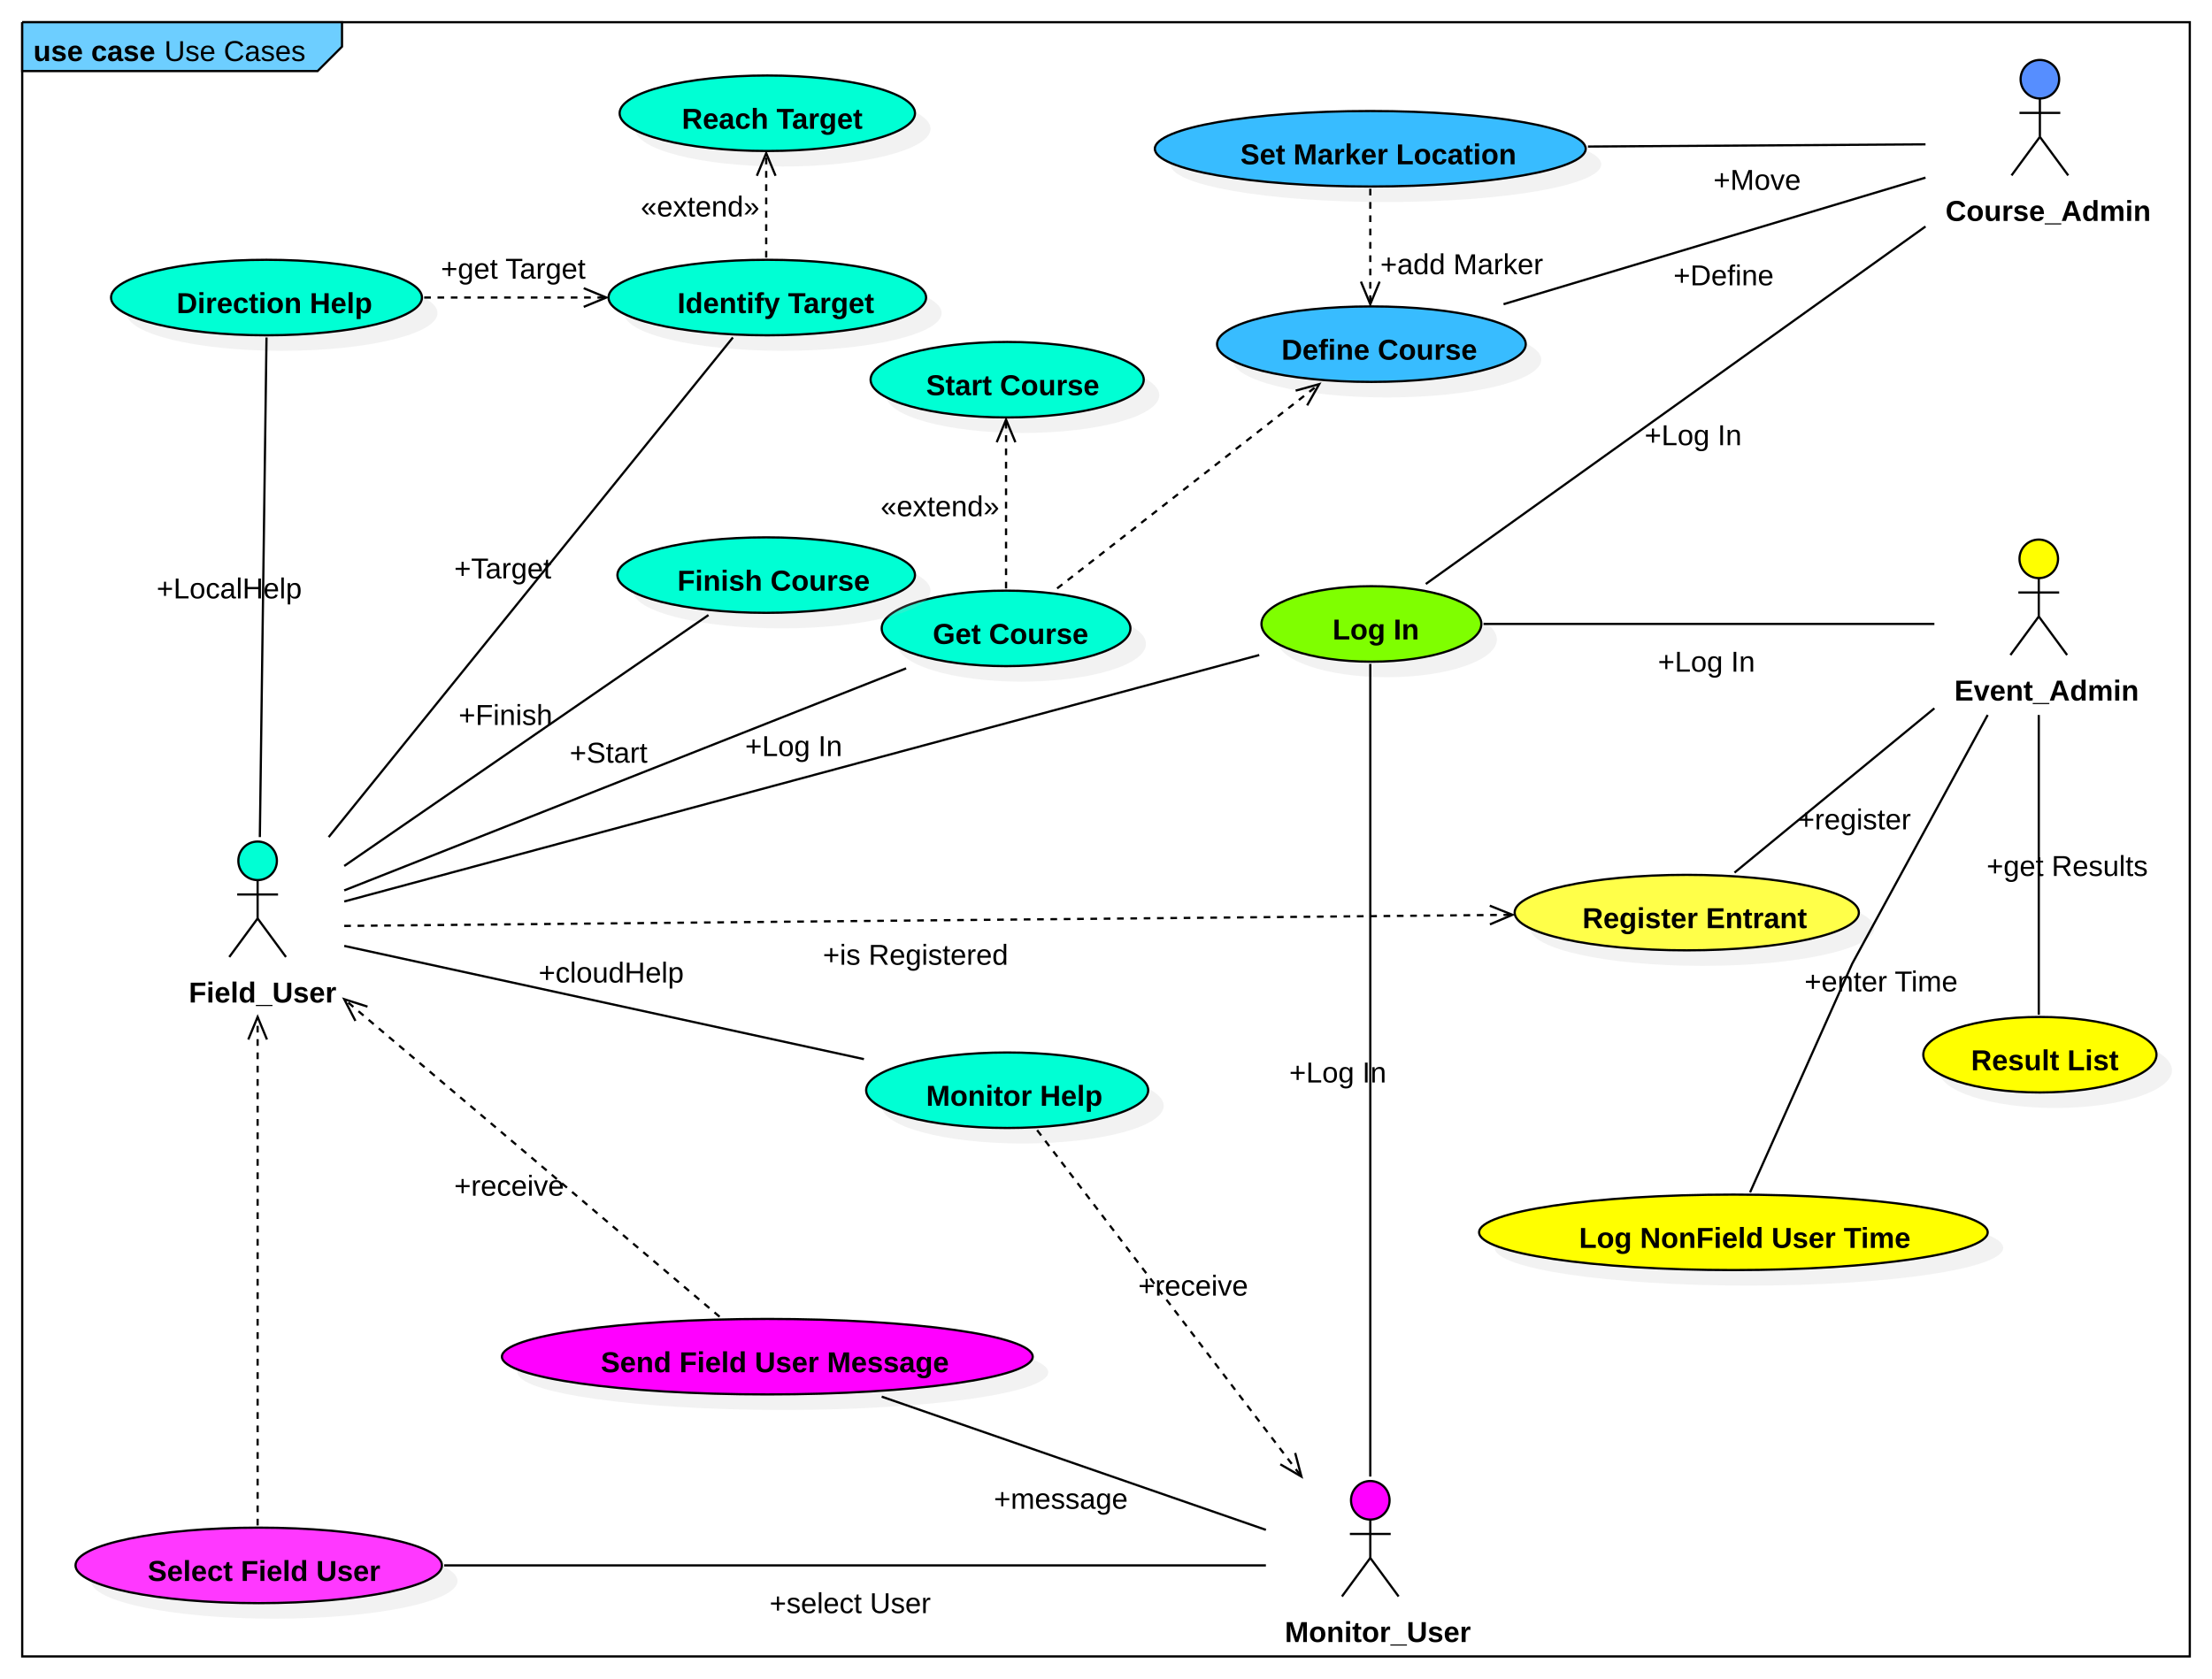
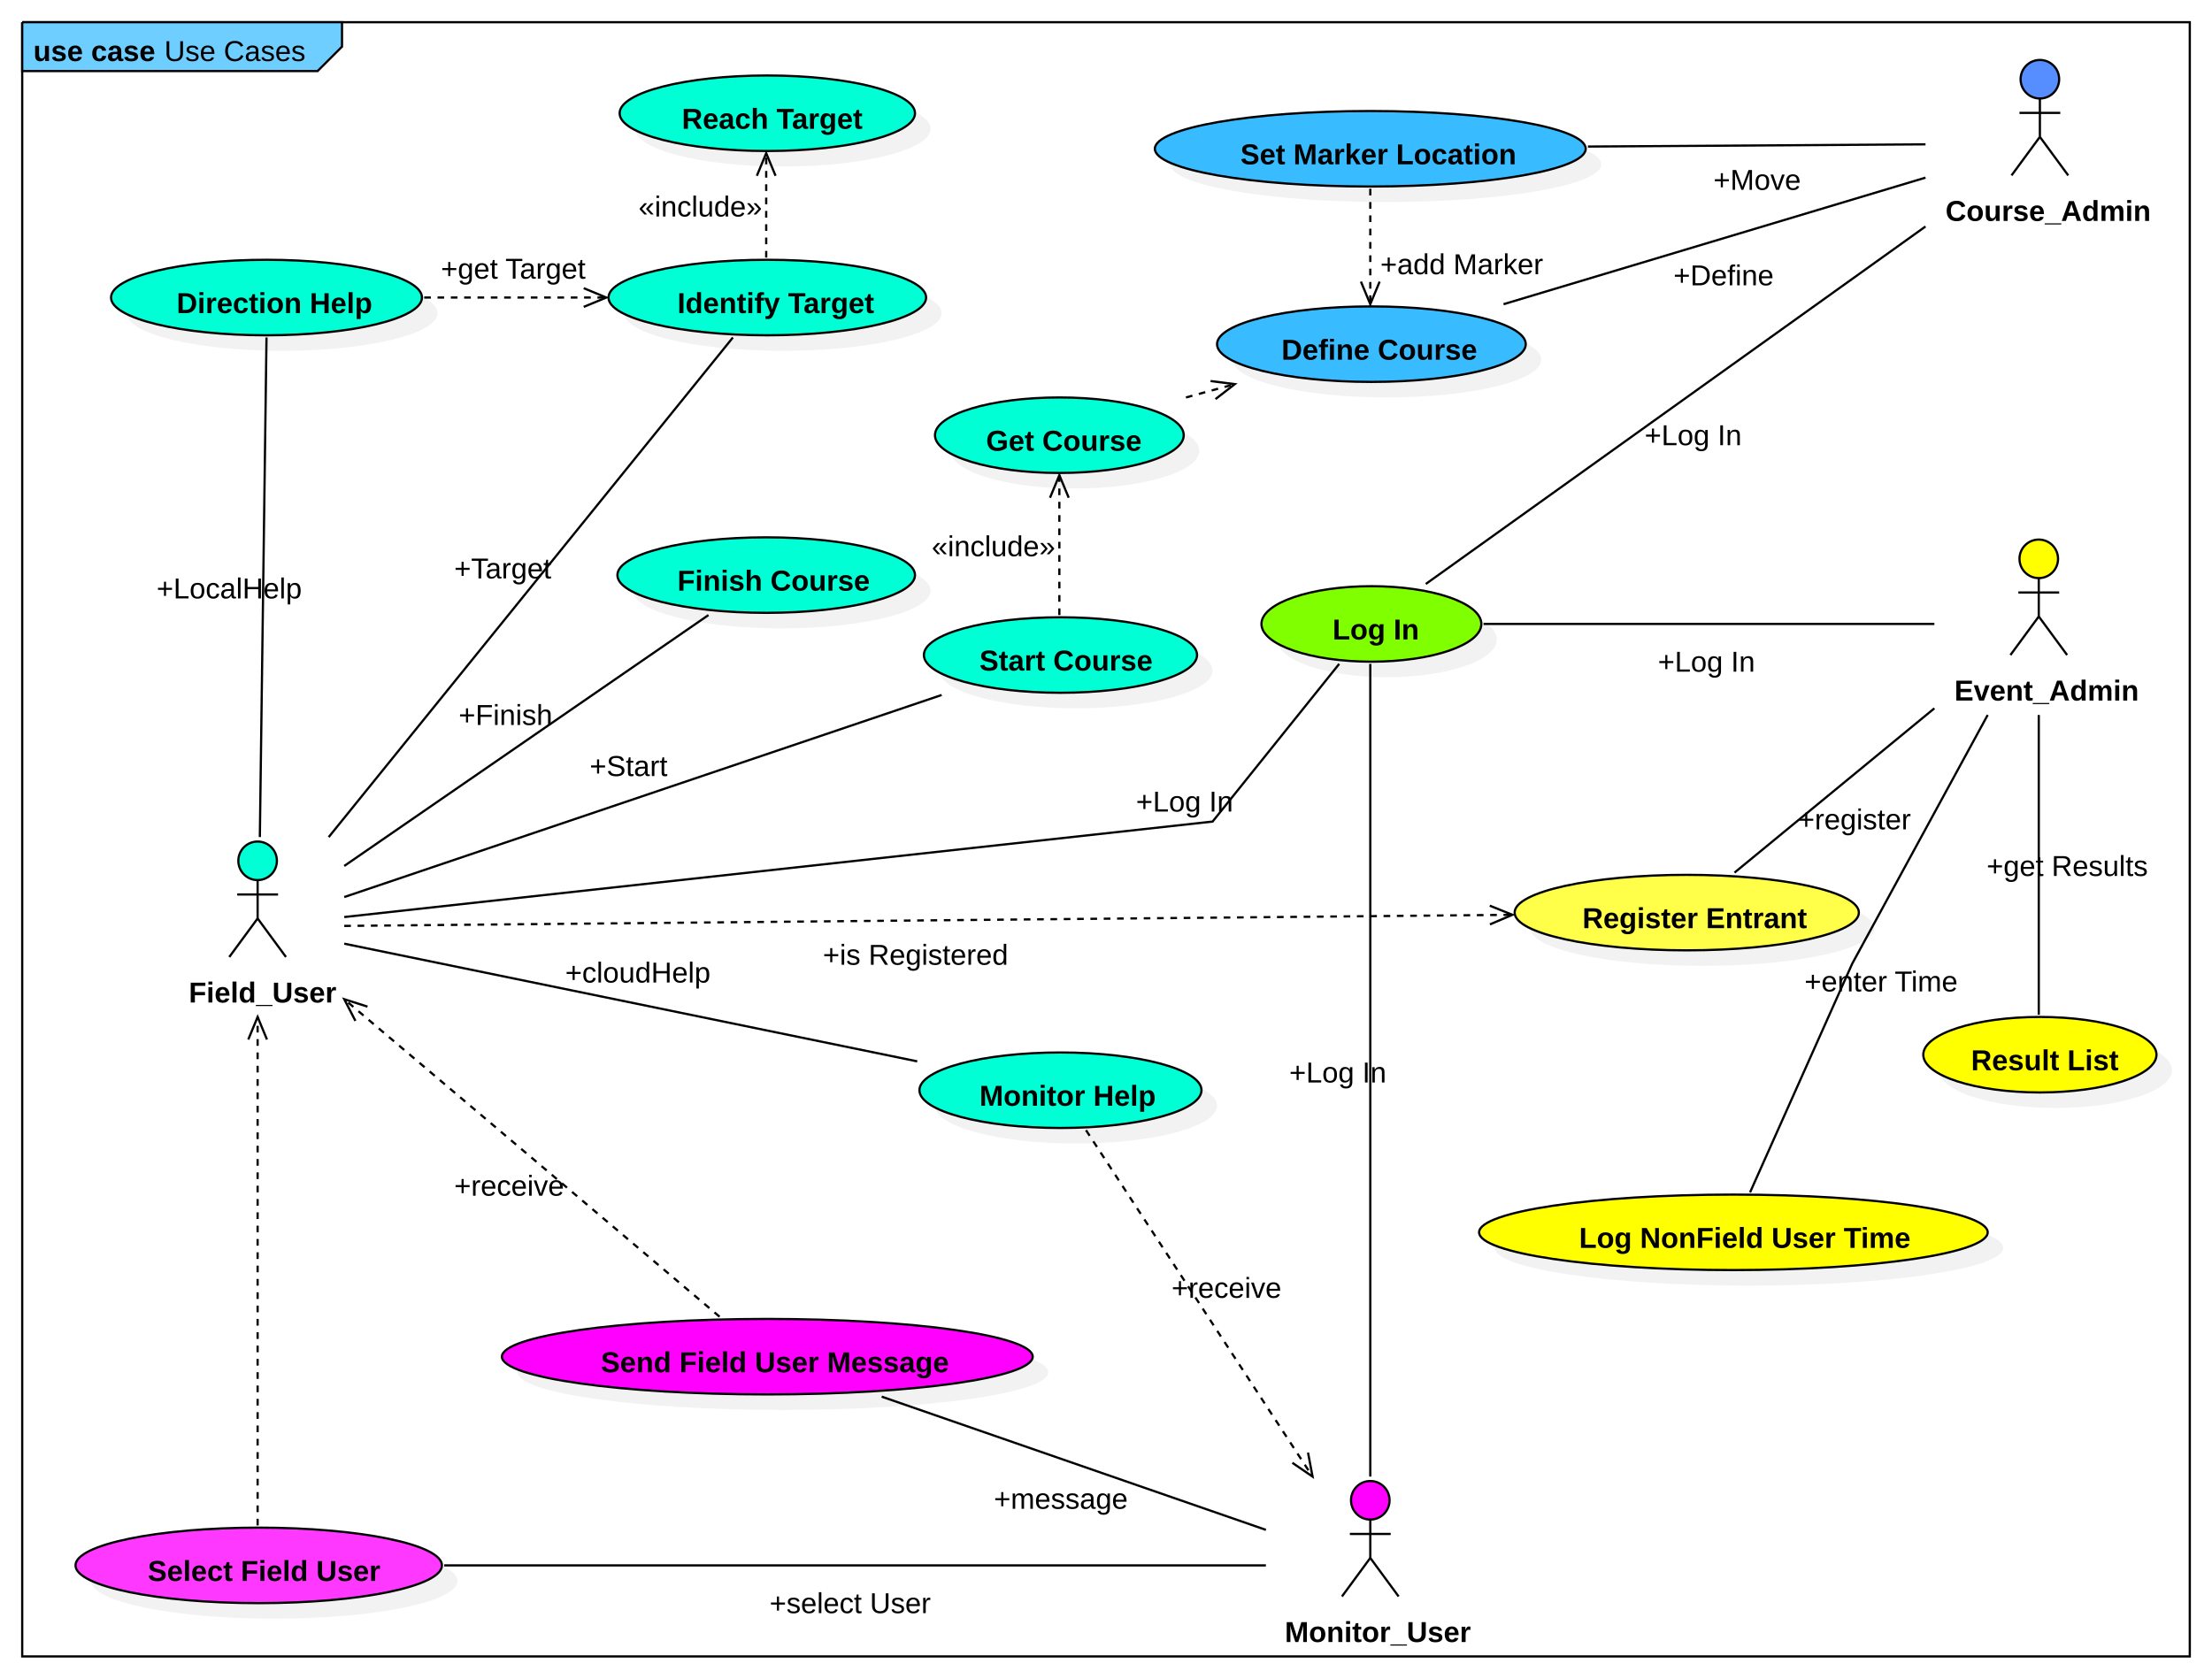
<svg xmlns="http://www.w3.org/2000/svg" version="1.1" width="996" height="756">
  <defs />
  <g>
    <g transform="translate(2,2) scale(1,1)">
      <path fill="none" stroke="#000000" d="M 8 8 L 984 8 L 984 744 L 8 744 L 8 8" stroke-miterlimit="10" />
    </g>
    <g transform="translate(2,2) scale(1,1)">
      <path fill="#6dceff" stroke="none" d="M 8 8 L 8 30 L 141 30 L 152 19 L 152 8 L 8 8" />
    </g>
    <g transform="translate(2,2) scale(1,1)">
      <path fill="none" stroke="#000000" d="M 8 8 L 8 30 L 141 30 L 152 19 L 152 8 L 8 8 L 8 8" stroke-miterlimit="10" />
    </g>
    <g transform="translate(2,2) scale(1,1)">
      <g>
        <path fill="none" stroke="none" />
        <text fill="#000000" stroke="none" font-family="Arial" font-size="13px" font-style="normal" font-weight="normal" text-decoration="none" x="72" y="25.5">Use Cases</text>
      </g>
    </g>
    <g transform="translate(2,2) scale(1,1)">
      <g>
        <path fill="none" stroke="none" />
        <text fill="#000000" stroke="none" font-family="Arial" font-size="13px" font-style="normal" font-weight="bold" text-decoration="none" x="13" y="25.5">use case</text>
      </g>
    </g>
    <g transform="translate(2,2) scale(1,1)">
      <path fill="#00ffd4" stroke="none" d="M 105.321 385.68 C 105.321 380.886 109.207 377 114 377 C 118.793 377 122.679 380.886 122.679 385.68 C 122.679 390.474 118.793 394.36 114 394.36 C 109.207 394.36 105.321 390.474 105.321 385.68 Z" />
    </g>
    <g transform="translate(2,2) scale(1,1)">
      <path fill="none" stroke="#000000" d="M 105.321 385.68 C 105.321 380.886 109.207 377 114 377 C 118.793 377 122.679 380.886 122.679 385.68 C 122.679 390.474 118.793 394.36 114 394.36 C 109.207 394.36 105.321 390.474 105.321 385.68 Z" stroke-miterlimit="10" />
    </g>
    <g transform="translate(2,2) scale(1,1)">
      <path fill="none" stroke="#000000" d="M 114 394.36 L 114 411.64" stroke-miterlimit="10" />
    </g>
    <g transform="translate(2,2) scale(1,1)">
      <path fill="none" stroke="#000000" d="M 104.81 400.84 L 123.19 400.84" stroke-miterlimit="10" />
    </g>
    <g transform="translate(2,2) scale(1,1)">
      <path fill="none" stroke="#000000" d="M 114 411.64 L 101.236 429" stroke-miterlimit="10" />
    </g>
    <g transform="translate(2,2) scale(1,1)">
      <path fill="none" stroke="#000000" d="M 114 411.64 L 126.764 429" stroke-miterlimit="10" />
    </g>
    <g transform="translate(2,2) scale(1,1)">
      <g>
        <path fill="none" stroke="none" />
        <text fill="#000000" stroke="none" font-family="Arial" font-size="13px" font-style="normal" font-weight="bold" text-decoration="none" x="83" y="449.5">Field_User</text>
      </g>
    </g>
    <g transform="translate(2,2) scale(1,1)">
      <path fill="#ff00ff" stroke="none" d="M 606.321 673.68 C 606.321 668.886 610.207 665 615 665 C 619.793 665 623.679 668.886 623.679 673.68 C 623.679 678.474 619.793 682.36 615 682.36 C 610.207 682.36 606.321 678.474 606.321 673.68 Z" />
    </g>
    <g transform="translate(2,2) scale(1,1)">
      <path fill="none" stroke="#000000" d="M 606.321 673.68 C 606.321 668.886 610.207 665 615 665 C 619.793 665 623.679 668.886 623.679 673.68 C 623.679 678.474 619.793 682.36 615 682.36 C 610.207 682.36 606.321 678.474 606.321 673.68 Z" stroke-miterlimit="10" />
    </g>
    <g transform="translate(2,2) scale(1,1)">
      <path fill="none" stroke="#000000" d="M 615 682.36 L 615 699.64" stroke-miterlimit="10" />
    </g>
    <g transform="translate(2,2) scale(1,1)">
      <path fill="none" stroke="#000000" d="M 605.81 688.84 L 624.19 688.84" stroke-miterlimit="10" />
    </g>
    <g transform="translate(2,2) scale(1,1)">
      <path fill="none" stroke="#000000" d="M 615 699.64 L 602.236 717" stroke-miterlimit="10" />
    </g>
    <g transform="translate(2,2) scale(1,1)">
      <path fill="none" stroke="#000000" d="M 615 699.64 L 627.764 717" stroke-miterlimit="10" />
    </g>
    <g transform="translate(2,2) scale(1,1)">
      <g>
        <path fill="none" stroke="none" />
        <text fill="#000000" stroke="none" font-family="Arial" font-size="13px" font-style="normal" font-weight="bold" text-decoration="none" x="576.5" y="737.5">Monitor_User</text>
      </g>
    </g>
    <g transform="translate(2,2) scale(1,1)">
      <path fill="#ffff00" stroke="none" d="M 907.321 249.68 C 907.321 244.886 911.207 241 916 241 C 920.793 241 924.679 244.886 924.679 249.68 C 924.679 254.474 920.793 258.36 916 258.36 C 911.207 258.36 907.321 254.474 907.321 249.68 Z" />
    </g>
    <g transform="translate(2,2) scale(1,1)">
      <path fill="none" stroke="#000000" d="M 907.321 249.68 C 907.321 244.886 911.207 241 916 241 C 920.793 241 924.679 244.886 924.679 249.68 C 924.679 254.474 920.793 258.36 916 258.36 C 911.207 258.36 907.321 254.474 907.321 249.68 Z" stroke-miterlimit="10" />
    </g>
    <g transform="translate(2,2) scale(1,1)">
      <path fill="none" stroke="#000000" d="M 916 258.36 L 916 275.64" stroke-miterlimit="10" />
    </g>
    <g transform="translate(2,2) scale(1,1)">
      <path fill="none" stroke="#000000" d="M 906.81 264.84 L 925.19 264.84" stroke-miterlimit="10" />
    </g>
    <g transform="translate(2,2) scale(1,1)">
      <path fill="none" stroke="#000000" d="M 916 275.64 L 903.236 293" stroke-miterlimit="10" />
    </g>
    <g transform="translate(2,2) scale(1,1)">
      <path fill="none" stroke="#000000" d="M 916 275.64 L 928.764 293" stroke-miterlimit="10" />
    </g>
    <g transform="translate(2,2) scale(1,1)">
      <g>
        <path fill="none" stroke="none" />
        <text fill="#000000" stroke="none" font-family="Arial" font-size="13px" font-style="normal" font-weight="bold" text-decoration="none" x="878" y="313.5">Event_Admin</text>
      </g>
    </g>
    <g transform="translate(2,2) scale(1,1)">
      <path fill="#568eff" stroke="none" d="M 907.821 33.68 C 907.821 28.886 911.707 25 916.5 25 C 921.293 25 925.179 28.886 925.179 33.68 C 925.179 38.474 921.293 42.36 916.5 42.36 C 911.707 42.36 907.821 38.474 907.821 33.68 Z" />
    </g>
    <g transform="translate(2,2) scale(1,1)">
      <path fill="none" stroke="#000000" d="M 907.821 33.68 C 907.821 28.886 911.707 25 916.5 25 C 921.293 25 925.179 28.886 925.179 33.68 C 925.179 38.474 921.293 42.36 916.5 42.36 C 911.707 42.36 907.821 38.474 907.821 33.68 Z" stroke-miterlimit="10" />
    </g>
    <g transform="translate(2,2) scale(1,1)">
      <path fill="none" stroke="#000000" d="M 916.5 42.36 L 916.5 59.64" stroke-miterlimit="10" />
    </g>
    <g transform="translate(2,2) scale(1,1)">
      <path fill="none" stroke="#000000" d="M 907.31 48.84 L 925.69 48.84" stroke-miterlimit="10" />
    </g>
    <g transform="translate(2,2) scale(1,1)">
      <path fill="none" stroke="#000000" d="M 916.5 59.64 L 903.736 77" stroke-miterlimit="10" />
    </g>
    <g transform="translate(2,2) scale(1,1)">
      <path fill="none" stroke="#000000" d="M 916.5 59.64 L 929.264 77" stroke-miterlimit="10" />
    </g>
    <g transform="translate(2,2) scale(1,1)">
      <g>
        <path fill="none" stroke="none" />
        <text fill="#000000" stroke="none" font-family="Arial" font-size="13px" font-style="normal" font-weight="bold" text-decoration="none" x="874" y="97.5">Course_Admin</text>
      </g>
    </g>
    <g transform="translate(2,2) scale(1,1)">
      <path fill="#C0C0C0" stroke="none" d="M 525 72 C 525 62.611 568.428 55 622 55 C 675.572 55 719 62.611 719 72 C 719 81.389 675.572 89 622 89 C 568.428 89 525 81.389 525 72 Z" opacity="0.2" />
    </g>
    <g transform="translate(2,2) scale(1,1)">
      <path fill="#38bcff" stroke="none" d="M 518 65 C 518 55.611 561.428 48 615 48 C 668.572 48 712 55.611 712 65 C 712 74.389 668.572 82 615 82 C 561.428 82 518 74.389 518 65 Z" />
    </g>
    <g transform="translate(2,2) scale(1,1)">
      <path fill="none" stroke="#000000" d="M 518 65 C 518 55.611 561.428 48 615 48 C 668.572 48 712 55.611 712 65 C 712 74.389 668.572 82 615 82 C 561.428 82 518 74.389 518 65 Z" stroke-miterlimit="10" />
    </g>
    <g transform="translate(2,2) scale(1,1)">
      <g>
        <path fill="none" stroke="none" />
        <text fill="#000000" stroke="none" font-family="Arial" font-size="13px" font-style="normal" font-weight="bold" text-decoration="none" x="556.5" y="72">Set Marker Location</text>
      </g>
    </g>
    <g transform="translate(2,2) scale(1,1)">
      <path fill="#C0C0C0" stroke="none" d="M 553 160 C 553 150.611 584.116 143 622.5 143 C 660.884 143 692 150.611 692 160 C 692 169.389 660.884 177 622.5 177 C 584.116 177 553 169.389 553 160 Z" opacity="0.2" />
    </g>
    <g transform="translate(2,2) scale(1,1)">
      <path fill="#38bcff" stroke="none" d="M 546 153 C 546 143.611 577.116 136 615.5 136 C 653.884 136 685 143.611 685 153 C 685 162.389 653.884 170 615.5 170 C 577.116 170 546 162.389 546 153 Z" />
    </g>
    <g transform="translate(2,2) scale(1,1)">
      <path fill="none" stroke="#000000" d="M 546 153 C 546 143.611 577.116 136 615.5 136 C 653.884 136 685 143.611 685 153 C 685 162.389 653.884 170 615.5 170 C 577.116 170 546 162.389 546 153 Z" stroke-miterlimit="10" />
    </g>
    <g transform="translate(2,2) scale(1,1)">
      <g>
        <path fill="none" stroke="none" />
        <text fill="#000000" stroke="none" font-family="Arial" font-size="13px" font-style="normal" font-weight="bold" text-decoration="none" x="575" y="160">Define Course</text>
      </g>
    </g>
    <g transform="translate(2,2) scale(1,1)">
      <path fill="none" stroke="#000000" d="M 615 83 L 615 135" stroke-miterlimit="10" stroke-dasharray="3" />
    </g>
    <g transform="translate(2,2) scale(1,1)">
      <path fill="none" stroke="#000000" d="M 610.79 124.837 L 615 135 L 619.21 124.837" stroke-miterlimit="10" />
    </g>
    <g transform="translate(2,2) scale(1,1)">
      <g>
        <path fill="none" stroke="none" />
        <text fill="#000000" stroke="none" font-family="Arial" font-size="13px" font-style="normal" font-weight="normal" text-decoration="none" x="619.5" y="121.5">+add Marker</text>
      </g>
    </g>
    <g transform="translate(2,2) scale(1,1)">
      <path fill="none" stroke="#000000" d="M 865 63 L 713 64" stroke-miterlimit="10" />
    </g>
    <g transform="translate(2,2) scale(1,1)">
      <g>
        <path fill="none" stroke="none" />
        <text fill="#000000" stroke="none" font-family="Arial" font-size="13px" font-style="normal" font-weight="normal" text-decoration="none" x="769.5" y="83.5">+Move</text>
      </g>
    </g>
    <g transform="translate(2,2) scale(1,1)">
      <path fill="none" stroke="#000000" d="M 865 78 L 675 135" stroke-miterlimit="10" />
    </g>
    <g transform="translate(2,2) scale(1,1)">
      <g>
        <path fill="none" stroke="none" />
        <text fill="#000000" stroke="none" font-family="Arial" font-size="13px" font-style="normal" font-weight="normal" text-decoration="none" x="751.5" y="126.5">+Define</text>
      </g>
    </g>
    <g transform="translate(2,2) scale(1,1)">
      <path fill="#C0C0C0" stroke="none" d="M 573 286 C 573 276.611 595.162 269 622.5 269 C 649.838 269 672 276.611 672 286 C 672 295.389 649.838 303 622.5 303 C 595.162 303 573 295.389 573 286 Z" opacity="0.2" />
    </g>
    <g transform="translate(2,2) scale(1,1)">
      <path fill="#7fff00" stroke="none" d="M 566 279 C 566 269.611 588.162 262 615.5 262 C 642.838 262 665 269.611 665 279 C 665 288.389 642.838 296 615.5 296 C 588.162 296 566 288.389 566 279 Z" />
    </g>
    <g transform="translate(2,2) scale(1,1)">
      <path fill="none" stroke="#000000" d="M 566 279 C 566 269.611 588.162 262 615.5 262 C 642.838 262 665 269.611 665 279 C 665 288.389 642.838 296 615.5 296 C 588.162 296 566 288.389 566 279 Z" stroke-miterlimit="10" />
    </g>
    <g transform="translate(2,2) scale(1,1)">
      <g>
        <path fill="none" stroke="none" />
        <text fill="#000000" stroke="none" font-family="Arial" font-size="13px" font-style="normal" font-weight="bold" text-decoration="none" x="598" y="286">Log In</text>
      </g>
    </g>
    <g transform="translate(2,2) scale(1,1)">
      <path fill="none" stroke="#000000" d="M 865 100 L 640 261" stroke-miterlimit="10" />
    </g>
    <g transform="translate(2,2) scale(1,1)">
      <g>
        <path fill="none" stroke="none" />
        <text fill="#000000" stroke="none" font-family="Arial" font-size="13px" font-style="normal" font-weight="normal" text-decoration="none" x="738.5" y="198.5">+Log In</text>
      </g>
    </g>
    <g transform="translate(2,2) scale(1,1)">
-       <path fill="none" stroke="#000000" d="M 153 404 L 565 293" stroke-miterlimit="10" />
-     </g>
-     <g transform="translate(2,2) scale(1,1)">
-       <g>
-         <path fill="none" stroke="none" />
-         <text fill="#000000" stroke="none" font-family="Arial" font-size="13px" font-style="normal" font-weight="normal" text-decoration="none" x="333.5" y="338.5">+Log In</text>
+       <path fill="none" stroke="#000000" d="M 153 411 L 544 368 L 601 297" stroke-miterlimit="10" />
+     </g>
+     <g transform="translate(2,2) scale(1,1)">
+       <g>
+         <path fill="none" stroke="none" />
+         <text fill="#000000" stroke="none" font-family="Arial" font-size="13px" font-style="normal" font-weight="normal" text-decoration="none" x="509.5" y="363.5">+Log In</text>
      </g>
    </g>
    <g transform="translate(2,2) scale(1,1)">
      <path fill="none" stroke="#000000" d="M 869 279 L 666 279" stroke-miterlimit="10" />
    </g>
    <g transform="translate(2,2) scale(1,1)">
      <g>
        <path fill="none" stroke="none" />
        <text fill="#000000" stroke="none" font-family="Arial" font-size="13px" font-style="normal" font-weight="normal" text-decoration="none" x="744.5" y="300.5">+Log In</text>
      </g>
    </g>
    <g transform="translate(2,2) scale(1,1)">
      <path fill="none" stroke="#000000" d="M 615 663 L 615 297" stroke-miterlimit="10" />
    </g>
    <g transform="translate(2,2) scale(1,1)">
      <g>
        <path fill="none" stroke="none" />
        <text fill="#000000" stroke="none" font-family="Arial" font-size="13px" font-style="normal" font-weight="normal" text-decoration="none" x="578.5" y="485.5">+Log In</text>
      </g>
    </g>
    <g transform="translate(2,2) scale(1,1)">
      <path fill="#C0C0C0" stroke="none" d="M 687 416 C 687 406.611 721.698 399 764.5 399 C 807.302 399 842 406.611 842 416 C 842 425.389 807.302 433 764.5 433 C 721.698 433 687 425.389 687 416 Z" opacity="0.2" />
    </g>
    <g transform="translate(2,2) scale(1,1)">
      <path fill="#ffff49" stroke="none" d="M 680 409 C 680 399.611 714.698 392 757.5 392 C 800.302 392 835 399.611 835 409 C 835 418.389 800.302 426 757.5 426 C 714.698 426 680 418.389 680 409 Z" />
    </g>
    <g transform="translate(2,2) scale(1,1)">
      <path fill="none" stroke="#000000" d="M 680 409 C 680 399.611 714.698 392 757.5 392 C 800.302 392 835 399.611 835 409 C 835 418.389 800.302 426 757.5 426 C 714.698 426 680 418.389 680 409 Z" stroke-miterlimit="10" />
    </g>
    <g transform="translate(2,2) scale(1,1)">
      <g>
        <path fill="none" stroke="none" />
        <text fill="#000000" stroke="none" font-family="Arial" font-size="13px" font-style="normal" font-weight="bold" text-decoration="none" x="710.5" y="416">Register Entrant</text>
      </g>
    </g>
    <g transform="translate(2,2) scale(1,1)">
      <path fill="none" stroke="#000000" d="M 869 317 L 779 391" stroke-miterlimit="10" />
    </g>
    <g transform="translate(2,2) scale(1,1)">
      <g>
        <path fill="none" stroke="none" />
        <text fill="#000000" stroke="none" font-family="Arial" font-size="13px" font-style="normal" font-weight="normal" text-decoration="none" x="807.5" y="371.5">+register</text>
      </g>
    </g>
    <g transform="translate(2,2) scale(1,1)">
      <path fill="none" stroke="#000000" d="M 153 415 L 679 410" stroke-miterlimit="10" stroke-dasharray="3" />
    </g>
    <g transform="translate(2,2) scale(1,1)">
      <path fill="none" stroke="#000000" d="M 668.878 414.306 L 679 410 L 668.798 405.887" stroke-miterlimit="10" />
    </g>
    <g transform="translate(2,2) scale(1,1)">
      <g>
        <path fill="none" stroke="none" />
        <text fill="#000000" stroke="none" font-family="Arial" font-size="13px" font-style="normal" font-weight="normal" text-decoration="none" x="368.5" y="432.5">+is Registered</text>
      </g>
    </g>
    <g transform="translate(2,2) scale(1,1)">
      <path fill="#C0C0C0" stroke="none" d="M 871 480 C 871 470.611 894.505 463 923.5 463 C 952.495 463 976 470.611 976 480 C 976 489.389 952.495 497 923.5 497 C 894.505 497 871 489.389 871 480 Z" opacity="0.2" />
    </g>
    <g transform="translate(2,2) scale(1,1)">
      <path fill="#ffff00" stroke="none" d="M 864 473 C 864 463.611 887.505 456 916.5 456 C 945.495 456 969 463.611 969 473 C 969 482.389 945.495 490 916.5 490 C 887.505 490 864 482.389 864 473 Z" />
    </g>
    <g transform="translate(2,2) scale(1,1)">
      <path fill="none" stroke="#000000" d="M 864 473 C 864 463.611 887.505 456 916.5 456 C 945.495 456 969 463.611 969 473 C 969 482.389 945.495 490 916.5 490 C 887.505 490 864 482.389 864 473 Z" stroke-miterlimit="10" />
    </g>
    <g transform="translate(2,2) scale(1,1)">
      <g>
        <path fill="none" stroke="none" />
        <text fill="#000000" stroke="none" font-family="Arial" font-size="13px" font-style="normal" font-weight="bold" text-decoration="none" x="885.5" y="480">Result List</text>
      </g>
    </g>
    <g transform="translate(2,2) scale(1,1)">
      <path fill="#C0C0C0" stroke="none" d="M 671 560 C 671 550.611 722.263 543 785.5 543 C 848.737 543 900 550.611 900 560 C 900 569.389 848.737 577 785.5 577 C 722.263 577 671 569.389 671 560 Z" opacity="0.2" />
    </g>
    <g transform="translate(2,2) scale(1,1)">
      <path fill="#ffff00" stroke="none" d="M 664 553 C 664 543.611 715.263 536 778.5 536 C 841.737 536 893 543.611 893 553 C 893 562.389 841.737 570 778.5 570 C 715.263 570 664 562.389 664 553 Z" />
    </g>
    <g transform="translate(2,2) scale(1,1)">
      <path fill="none" stroke="#000000" d="M 664 553 C 664 543.611 715.263 536 778.5 536 C 841.737 536 893 543.611 893 553 C 893 562.389 841.737 570 778.5 570 C 715.263 570 664 562.389 664 553 Z" stroke-miterlimit="10" />
    </g>
    <g transform="translate(2,2) scale(1,1)">
      <g>
        <path fill="none" stroke="none" />
        <text fill="#000000" stroke="none" font-family="Arial" font-size="13px" font-style="normal" font-weight="bold" text-decoration="none" x="709" y="560">Log NonField User Time</text>
      </g>
    </g>
    <g transform="translate(2,2) scale(1,1)">
      <path fill="none" stroke="#000000" d="M 893 320 L 832 432 L 786 535" stroke-miterlimit="10" />
    </g>
    <g transform="translate(2,2) scale(1,1)">
      <g>
        <path fill="none" stroke="none" />
        <text fill="#000000" stroke="none" font-family="Arial" font-size="13px" font-style="normal" font-weight="normal" text-decoration="none" x="810.5" y="444.5">+enter Time</text>
      </g>
    </g>
    <g transform="translate(2,2) scale(1,1)">
      <path fill="none" stroke="#000000" d="M 916 320 L 916 455" stroke-miterlimit="10" />
    </g>
    <g transform="translate(2,2) scale(1,1)">
      <g>
        <path fill="none" stroke="none" />
        <text fill="#000000" stroke="none" font-family="Arial" font-size="13px" font-style="normal" font-weight="normal" text-decoration="none" x="892.5" y="392.5">+get Results</text>
      </g>
    </g>
    <g transform="translate(2,2) scale(1,1)">
      <path fill="#C0C0C0" stroke="none" d="M 231 616 C 231 606.611 284.502 599 350.5 599 C 416.498 599 470 606.611 470 616 C 470 625.389 416.498 633 350.5 633 C 284.502 633 231 625.389 231 616 Z" opacity="0.2" />
    </g>
    <g transform="translate(2,2) scale(1,1)">
      <path fill="#ff00ff" stroke="none" d="M 224 609 C 224 599.611 277.502 592 343.5 592 C 409.498 592 463 599.611 463 609 C 463 618.389 409.498 626 343.5 626 C 277.502 626 224 618.389 224 609 Z" />
    </g>
    <g transform="translate(2,2) scale(1,1)">
      <path fill="none" stroke="#000000" d="M 224 609 C 224 599.611 277.502 592 343.5 592 C 409.498 592 463 599.611 463 609 C 463 618.389 409.498 626 343.5 626 C 277.502 626 224 618.389 224 609 Z" stroke-miterlimit="10" />
    </g>
    <g transform="translate(2,2) scale(1,1)">
      <g>
        <path fill="none" stroke="none" />
        <text fill="#000000" stroke="none" font-family="Arial" font-size="13px" font-style="normal" font-weight="bold" text-decoration="none" x="268.5" y="616">Send Field User Message</text>
      </g>
    </g>
    <g transform="translate(2,2) scale(1,1)">
      <path fill="none" stroke="#000000" d="M 568 687 L 395 627" stroke-miterlimit="10" />
    </g>
    <g transform="translate(2,2) scale(1,1)">
      <g>
        <path fill="none" stroke="none" />
        <text fill="#000000" stroke="none" font-family="Arial" font-size="13px" font-style="normal" font-weight="normal" text-decoration="none" x="445.5" y="677.5">+message</text>
      </g>
    </g>
    <g transform="translate(2,2) scale(1,1)">
      <path fill="none" stroke="#000000" d="M 322 591 L 153 448" stroke-miterlimit="10" stroke-dasharray="3" />
    </g>
    <g transform="translate(2,2) scale(1,1)">
      <path fill="none" stroke="#000000" d="M 163.477 451.351 L 153 448 L 158.039 457.778" stroke-miterlimit="10" />
    </g>
    <g transform="translate(2,2) scale(1,1)">
      <g>
        <path fill="none" stroke="none" />
        <text fill="#000000" stroke="none" font-family="Arial" font-size="13px" font-style="normal" font-weight="normal" text-decoration="none" x="202.5" y="536.5">+receive</text>
      </g>
    </g>
    <g transform="translate(2,2) scale(1,1)">
      <path fill="#C0C0C0" stroke="none" d="M 39 710 C 39 700.611 75.937 693 121.5 693 C 167.063 693 204 700.611 204 710 C 204 719.389 167.063 727 121.5 727 C 75.937 727 39 719.389 39 710 Z" opacity="0.2" />
    </g>
    <g transform="translate(2,2) scale(1,1)">
      <path fill="#ff38ff" stroke="none" d="M 32 703 C 32 693.611 68.937 686 114.5 686 C 160.063 686 197 693.611 197 703 C 197 712.389 160.063 720 114.5 720 C 68.937 720 32 712.389 32 703 Z" />
    </g>
    <g transform="translate(2,2) scale(1,1)">
      <path fill="none" stroke="#000000" d="M 32 703 C 32 693.611 68.937 686 114.5 686 C 160.063 686 197 693.611 197 703 C 197 712.389 160.063 720 114.5 720 C 68.937 720 32 712.389 32 703 Z" stroke-miterlimit="10" />
    </g>
    <g transform="translate(2,2) scale(1,1)">
      <g>
        <path fill="none" stroke="none" />
        <text fill="#000000" stroke="none" font-family="Arial" font-size="13px" font-style="normal" font-weight="bold" text-decoration="none" x="64.5" y="710">Select Field User</text>
      </g>
    </g>
    <g transform="translate(2,2) scale(1,1)">
      <path fill="none" stroke="#000000" d="M 568 703 L 198 703" stroke-miterlimit="10" />
    </g>
    <g transform="translate(2,2) scale(1,1)">
      <g>
        <path fill="none" stroke="none" />
        <text fill="#000000" stroke="none" font-family="Arial" font-size="13px" font-style="normal" font-weight="normal" text-decoration="none" x="344.5" y="724.5">+select User</text>
      </g>
    </g>
    <g transform="translate(2,2) scale(1,1)">
      <path fill="none" stroke="#000000" d="M 114 685 L 114 456" stroke-miterlimit="10" stroke-dasharray="3" />
    </g>
    <g transform="translate(2,2) scale(1,1)">
      <path fill="none" stroke="#000000" d="M 118.21 466.163 L 114 456 L 109.79 466.163" stroke-miterlimit="10" />
    </g>
    <g transform="translate(2,2) scale(1,1)">
-       <path fill="#C0C0C0" stroke="none" d="M 402 288 C 402 278.611 427.072 271 458 271 C 488.928 271 514 278.611 514 288 C 514 297.389 488.928 305 458 305 C 427.072 305 402 297.389 402 288 Z" opacity="0.2" />
-     </g>
-     <g transform="translate(2,2) scale(1,1)">
-       <path fill="#00ffd4" stroke="none" d="M 395 281 C 395 271.611 420.072 264 451 264 C 481.928 264 507 271.611 507 281 C 507 290.389 481.928 298 451 298 C 420.072 298 395 290.389 395 281 Z" />
-     </g>
-     <g transform="translate(2,2) scale(1,1)">
-       <path fill="none" stroke="#000000" d="M 395 281 C 395 271.611 420.072 264 451 264 C 481.928 264 507 271.611 507 281 C 507 290.389 481.928 298 451 298 C 420.072 298 395 290.389 395 281 Z" stroke-miterlimit="10" />
-     </g>
-     <g transform="translate(2,2) scale(1,1)">
-       <g>
-         <path fill="none" stroke="none" />
-         <text fill="#000000" stroke="none" font-family="Arial" font-size="13px" font-style="normal" font-weight="bold" text-decoration="none" x="418" y="288">Get Course</text>
-       </g>
-     </g>
-     <g transform="translate(2,2) scale(1,1)">
-       <path fill="none" stroke="#000000" d="M 153 399 L 406 299" stroke-miterlimit="10" />
-     </g>
-     <g transform="translate(2,2) scale(1,1)">
-       <g>
-         <path fill="none" stroke="none" />
-         <text fill="#000000" stroke="none" font-family="Arial" font-size="13px" font-style="normal" font-weight="normal" text-decoration="none" x="254.5" y="341.5">+Start</text>
-       </g>
-     </g>
-     <g transform="translate(2,2) scale(1,1)">
-       <path fill="none" stroke="#000000" d="M 474 263 L 592 171" stroke-miterlimit="10" stroke-dasharray="3" />
-     </g>
-     <g transform="translate(2,2) scale(1,1)">
-       <path fill="none" stroke="#000000" d="M 586.574 180.568 L 592 171 L 581.397 173.929" stroke-miterlimit="10" />
-     </g>
-     <g transform="translate(2,2) scale(1,1)">
-       <path fill="#C0C0C0" stroke="none" d="M 397 176 C 397 166.611 424.534 159 458.5 159 C 492.466 159 520 166.611 520 176 C 520 185.389 492.466 193 458.5 193 C 424.534 193 397 185.389 397 176 Z" opacity="0.2" />
-     </g>
-     <g transform="translate(2,2) scale(1,1)">
-       <path fill="#00ffd4" stroke="none" d="M 390 169 C 390 159.611 417.534 152 451.5 152 C 485.466 152 513 159.611 513 169 C 513 178.389 485.466 186 451.5 186 C 417.534 186 390 178.389 390 169 Z" />
-     </g>
-     <g transform="translate(2,2) scale(1,1)">
-       <path fill="none" stroke="#000000" d="M 390 169 C 390 159.611 417.534 152 451.5 152 C 485.466 152 513 159.611 513 169 C 513 178.389 485.466 186 451.5 186 C 417.534 186 390 178.389 390 169 Z" stroke-miterlimit="10" />
-     </g>
-     <g transform="translate(2,2) scale(1,1)">
-       <g>
-         <path fill="none" stroke="none" />
-         <text fill="#000000" stroke="none" font-family="Arial" font-size="13px" font-style="normal" font-weight="bold" text-decoration="none" x="415" y="176">Start Course</text>
-       </g>
-     </g>
-     <g transform="translate(2,2) scale(1,1)">
-       <path fill="none" stroke="#000000" d="M 451 263 L 451 187" stroke-miterlimit="10" stroke-dasharray="3" />
-     </g>
-     <g transform="translate(2,2) scale(1,1)">
-       <path fill="none" stroke="#000000" d="M 455.21 197.163 L 451 187 L 446.79 197.163" stroke-miterlimit="10" />
-     </g>
-     <g transform="translate(2,2) scale(1,1)">
-       <g>
-         <path fill="none" stroke="none" />
-         <text fill="#000000" stroke="none" font-family="Arial" font-size="13px" font-style="normal" font-weight="normal" text-decoration="none" x="394.5" y="230.5">«extend»</text>
-       </g>
-     </g>
-     <g transform="translate(2,2) scale(1,1)">
      <path fill="#C0C0C0" stroke="none" d="M 279 139 C 279 129.611 311.012 122 350.5 122 C 389.988 122 422 129.611 422 139 C 422 148.389 389.988 156 350.5 156 C 311.012 156 279 148.389 279 139 Z" opacity="0.2" />
    </g>
    <g transform="translate(2,2) scale(1,1)">
      <path fill="#00ffd4" stroke="none" d="M 272 132 C 272 122.611 304.012 115 343.5 115 C 382.988 115 415 122.611 415 132 C 415 141.389 382.988 149 343.5 149 C 304.012 149 272 141.389 272 132 Z" />
    </g>
    <g transform="translate(2,2) scale(1,1)">
      <path fill="none" stroke="#000000" d="M 272 132 C 272 122.611 304.012 115 343.5 115 C 382.988 115 415 122.611 415 132 C 415 141.389 382.988 149 343.5 149 C 304.012 149 272 141.389 272 132 Z" stroke-miterlimit="10" />
    </g>
    <g transform="translate(2,2) scale(1,1)">
      <g>
        <path fill="none" stroke="none" />
        <text fill="#000000" stroke="none" font-family="Arial" font-size="13px" font-style="normal" font-weight="bold" text-decoration="none" x="303" y="139">Identify Target</text>
      </g>
    </g>
    <g transform="translate(2,2) scale(1,1)">
      <path fill="#C0C0C0" stroke="none" d="M 284 56 C 284 46.611 313.773 39 350.5 39 C 387.227 39 417 46.611 417 56 C 417 65.389 387.227 73 350.5 73 C 313.773 73 284 65.389 284 56 Z" opacity="0.2" />
    </g>
    <g transform="translate(2,2) scale(1,1)">
      <path fill="#00ffd4" stroke="none" d="M 277 49 C 277 39.611 306.773 32 343.5 32 C 380.227 32 410 39.611 410 49 C 410 58.389 380.227 66 343.5 66 C 306.773 66 277 58.389 277 49 Z" />
    </g>
    <g transform="translate(2,2) scale(1,1)">
      <path fill="none" stroke="#000000" d="M 277 49 C 277 39.611 306.773 32 343.5 32 C 380.227 32 410 39.611 410 49 C 410 58.389 380.227 66 343.5 66 C 306.773 66 277 58.389 277 49 Z" stroke-miterlimit="10" />
    </g>
    <g transform="translate(2,2) scale(1,1)">
      <g>
        <path fill="none" stroke="none" />
        <text fill="#000000" stroke="none" font-family="Arial" font-size="13px" font-style="normal" font-weight="bold" text-decoration="none" x="305" y="56">Reach Target</text>
      </g>
    </g>
    <g transform="translate(2,2) scale(1,1)">
      <path fill="none" stroke="#000000" d="M 146 375 L 328 150" stroke-miterlimit="10" />
    </g>
    <g transform="translate(2,2) scale(1,1)">
      <g>
        <path fill="none" stroke="none" />
        <text fill="#000000" stroke="none" font-family="Arial" font-size="13px" font-style="normal" font-weight="normal" text-decoration="none" x="202.5" y="258.5">+Target</text>
      </g>
    </g>
    <g transform="translate(2,2) scale(1,1)">
+       <path fill="#C0C0C0" stroke="none" d="M 283 264 C 283 254.611 312.997 247 350 247 C 387.003 247 417 254.611 417 264 C 417 273.389 387.003 281 350 281 C 312.997 281 283 273.389 283 264 Z" opacity="0.2" />
+     </g>
+     <g transform="translate(2,2) scale(1,1)">
+       <path fill="#00ffd4" stroke="none" d="M 276 257 C 276 247.611 305.997 240 343 240 C 380.003 240 410 247.611 410 257 C 410 266.389 380.003 274 343 274 C 305.997 274 276 266.389 276 257 Z" />
+     </g>
+     <g transform="translate(2,2) scale(1,1)">
+       <path fill="none" stroke="#000000" d="M 276 257 C 276 247.611 305.997 240 343 240 C 380.003 240 410 247.611 410 257 C 410 266.389 380.003 274 343 274 C 305.997 274 276 266.389 276 257 Z" stroke-miterlimit="10" />
+     </g>
+     <g transform="translate(2,2) scale(1,1)">
+       <g>
+         <path fill="none" stroke="none" />
+         <text fill="#000000" stroke="none" font-family="Arial" font-size="13px" font-style="normal" font-weight="bold" text-decoration="none" x="303" y="264">Finish Course</text>
+       </g>
+     </g>
+     <g transform="translate(2,2) scale(1,1)">
+       <path fill="none" stroke="#000000" d="M 153 388 L 317 275" stroke-miterlimit="10" />
+     </g>
+     <g transform="translate(2,2) scale(1,1)">
+       <g>
+         <path fill="none" stroke="none" />
+         <text fill="#000000" stroke="none" font-family="Arial" font-size="13px" font-style="normal" font-weight="normal" text-decoration="none" x="204.5" y="324.5">+Finish</text>
+       </g>
+     </g>
+     <g transform="translate(2,2) scale(1,1)">
+       <path fill="#C0C0C0" stroke="none" d="M 55 139 C 55 129.611 86.34 122 125 122 C 163.66 122 195 129.611 195 139 C 195 148.389 163.66 156 125 156 C 86.34 156 55 148.389 55 139 Z" opacity="0.2" />
+     </g>
+     <g transform="translate(2,2) scale(1,1)">
+       <path fill="#00ffd4" stroke="none" d="M 48 132 C 48 122.611 79.34 115 118 115 C 156.66 115 188 122.611 188 132 C 188 141.389 156.66 149 118 149 C 79.34 149 48 141.389 48 132 Z" />
+     </g>
+     <g transform="translate(2,2) scale(1,1)">
+       <path fill="none" stroke="#000000" d="M 48 132 C 48 122.611 79.34 115 118 115 C 156.66 115 188 122.611 188 132 C 188 141.389 156.66 149 118 149 C 79.34 149 48 141.389 48 132 Z" stroke-miterlimit="10" />
+     </g>
+     <g transform="translate(2,2) scale(1,1)">
+       <g>
+         <path fill="none" stroke="none" />
+         <text fill="#000000" stroke="none" font-family="Arial" font-size="13px" font-style="normal" font-weight="bold" text-decoration="none" x="77.5" y="139">Direction Help</text>
+       </g>
+     </g>
+     <g transform="translate(2,2) scale(1,1)">
+       <path fill="none" stroke="#000000" d="M 115 375 L 118 150" stroke-miterlimit="10" />
+     </g>
+     <g transform="translate(2,2) scale(1,1)">
+       <g>
+         <path fill="none" stroke="none" />
+         <text fill="#000000" stroke="none" font-family="Arial" font-size="13px" font-style="normal" font-weight="normal" text-decoration="none" x="68.5" y="267.5">+LocalHelp</text>
+       </g>
+     </g>
+     <g transform="translate(2,2) scale(1,1)">
+       <path fill="#C0C0C0" stroke="none" d="M 419 496 C 419 486.611 447.43 479 482.5 479 C 517.57 479 546 486.611 546 496 C 546 505.389 517.57 513 482.5 513 C 447.43 513 419 505.389 419 496 Z" opacity="0.2" />
+     </g>
+     <g transform="translate(2,2) scale(1,1)">
+       <path fill="#00ffd4" stroke="none" d="M 412 489 C 412 479.611 440.43 472 475.5 472 C 510.57 472 539 479.611 539 489 C 539 498.389 510.57 506 475.5 506 C 440.43 506 412 498.389 412 489 Z" />
+     </g>
+     <g transform="translate(2,2) scale(1,1)">
+       <path fill="none" stroke="#000000" d="M 412 489 C 412 479.611 440.43 472 475.5 472 C 510.57 472 539 479.611 539 489 C 539 498.389 510.57 506 475.5 506 C 440.43 506 412 498.389 412 489 Z" stroke-miterlimit="10" />
+     </g>
+     <g transform="translate(2,2) scale(1,1)">
+       <g>
+         <path fill="none" stroke="none" />
+         <text fill="#000000" stroke="none" font-family="Arial" font-size="13px" font-style="normal" font-weight="bold" text-decoration="none" x="439" y="496">Monitor Help</text>
+       </g>
+     </g>
+     <g transform="translate(2,2) scale(1,1)">
+       <path fill="none" stroke="#000000" d="M 153 423 L 411 476" stroke-miterlimit="10" />
+     </g>
+     <g transform="translate(2,2) scale(1,1)">
+       <g>
+         <path fill="none" stroke="none" />
+         <text fill="#000000" stroke="none" font-family="Arial" font-size="13px" font-style="normal" font-weight="normal" text-decoration="none" x="252.5" y="440.5">+cloudHelp</text>
+       </g>
+     </g>
+     <g transform="translate(2,2) scale(1,1)">
+       <path fill="none" stroke="#000000" d="M 487 507 L 589 663" stroke-miterlimit="10" stroke-dasharray="3" />
+     </g>
+     <g transform="translate(2,2) scale(1,1)">
+       <path fill="none" stroke="#000000" d="M 579.915 656.798 L 589 663 L 586.962 652.19" stroke-miterlimit="10" />
+     </g>
+     <g transform="translate(2,2) scale(1,1)">
+       <g>
+         <path fill="none" stroke="none" />
+         <text fill="#000000" stroke="none" font-family="Arial" font-size="13px" font-style="normal" font-weight="normal" text-decoration="none" x="525.5" y="582.5">+receive</text>
+       </g>
+     </g>
+     <g transform="translate(2,2) scale(1,1)">
+       <path fill="none" stroke="#000000" d="M 189 132 L 271 132" stroke-miterlimit="10" stroke-dasharray="3" />
+     </g>
+     <g transform="translate(2,2) scale(1,1)">
+       <path fill="none" stroke="#000000" d="M 260.837 136.21 L 271 132 L 260.837 127.79" stroke-miterlimit="10" />
+     </g>
+     <g transform="translate(2,2) scale(1,1)">
+       <g>
+         <path fill="none" stroke="none" />
+         <text fill="#000000" stroke="none" font-family="Arial" font-size="13px" font-style="normal" font-weight="normal" text-decoration="none" x="196.5" y="123.5">+get Target</text>
+       </g>
+     </g>
+     <g transform="translate(2,2) scale(1,1)">
+       <path fill="#C0C0C0" stroke="none" d="M 426 201 C 426 191.611 451.072 184 482 184 C 512.928 184 538 191.611 538 201 C 538 210.389 512.928 218 482 218 C 451.072 218 426 210.389 426 201 Z" opacity="0.2" />
+     </g>
+     <g transform="translate(2,2) scale(1,1)">
+       <path fill="#00ffd4" stroke="none" d="M 419 194 C 419 184.611 444.072 177 475 177 C 505.928 177 531 184.611 531 194 C 531 203.389 505.928 211 475 211 C 444.072 211 419 203.389 419 194 Z" />
+     </g>
+     <g transform="translate(2,2) scale(1,1)">
+       <path fill="none" stroke="#000000" d="M 419 194 C 419 184.611 444.072 177 475 177 C 505.928 177 531 184.611 531 194 C 531 203.389 505.928 211 475 211 C 444.072 211 419 203.389 419 194 Z" stroke-miterlimit="10" />
+     </g>
+     <g transform="translate(2,2) scale(1,1)">
+       <g>
+         <path fill="none" stroke="none" />
+         <text fill="#000000" stroke="none" font-family="Arial" font-size="13px" font-style="normal" font-weight="bold" text-decoration="none" x="442" y="201">Get Course</text>
+       </g>
+     </g>
+     <g transform="translate(2,2) scale(1,1)">
+       <path fill="none" stroke="#000000" d="M 532 177 L 554 171" stroke-miterlimit="10" stroke-dasharray="3" />
+     </g>
+     <g transform="translate(2,2) scale(1,1)">
+       <path fill="none" stroke="#000000" d="M 545.303 177.735 L 554 171 L 543.088 169.613" stroke-miterlimit="10" />
+     </g>
+     <g transform="translate(2,2) scale(1,1)">
+       <path fill="#C0C0C0" stroke="none" d="M 421 300 C 421 290.611 448.534 283 482.5 283 C 516.466 283 544 290.611 544 300 C 544 309.389 516.466 317 482.5 317 C 448.534 317 421 309.389 421 300 Z" opacity="0.2" />
+     </g>
+     <g transform="translate(2,2) scale(1,1)">
+       <path fill="#00ffd4" stroke="none" d="M 414 293 C 414 283.611 441.534 276 475.5 276 C 509.466 276 537 283.611 537 293 C 537 302.389 509.466 310 475.5 310 C 441.534 310 414 302.389 414 293 Z" />
+     </g>
+     <g transform="translate(2,2) scale(1,1)">
+       <path fill="none" stroke="#000000" d="M 414 293 C 414 283.611 441.534 276 475.5 276 C 509.466 276 537 283.611 537 293 C 537 302.389 509.466 310 475.5 310 C 441.534 310 414 302.389 414 293 Z" stroke-miterlimit="10" />
+     </g>
+     <g transform="translate(2,2) scale(1,1)">
+       <g>
+         <path fill="none" stroke="none" />
+         <text fill="#000000" stroke="none" font-family="Arial" font-size="13px" font-style="normal" font-weight="bold" text-decoration="none" x="439" y="300">Start Course</text>
+       </g>
+     </g>
+     <g transform="translate(2,2) scale(1,1)">
+       <path fill="none" stroke="#000000" d="M 475 275 L 475 212" stroke-miterlimit="10" stroke-dasharray="3" />
+     </g>
+     <g transform="translate(2,2) scale(1,1)">
+       <path fill="none" stroke="#000000" d="M 479.21 222.163 L 475 212 L 470.79 222.163" stroke-miterlimit="10" />
+     </g>
+     <g transform="translate(2,2) scale(1,1)">
+       <g>
+         <path fill="none" stroke="none" />
+         <text fill="#000000" stroke="none" font-family="Arial" font-size="13px" font-style="normal" font-weight="normal" text-decoration="none" x="417.5" y="248.5">«include»</text>
+       </g>
+     </g>
+     <g transform="translate(2,2) scale(1,1)">
+       <path fill="none" stroke="#000000" d="M 153 402 L 422 311" stroke-miterlimit="10" />
+     </g>
+     <g transform="translate(2,2) scale(1,1)">
+       <g>
+         <path fill="none" stroke="none" />
+         <text fill="#000000" stroke="none" font-family="Arial" font-size="13px" font-style="normal" font-weight="normal" text-decoration="none" x="263.5" y="347.5">+Start</text>
+       </g>
+     </g>
+     <g transform="translate(2,2) scale(1,1)">
      <path fill="none" stroke="#000000" d="M 343 114 L 343 67" stroke-miterlimit="10" stroke-dasharray="3" />
    </g>
    <g transform="translate(2,2) scale(1,1)">
      <path fill="none" stroke="#000000" d="M 347.21 77.163 L 343 67 L 338.79 77.163" stroke-miterlimit="10" />
    </g>
    <g transform="translate(2,2) scale(1,1)">
      <g>
        <path fill="none" stroke="none" />
-         <text fill="#000000" stroke="none" font-family="Arial" font-size="13px" font-style="normal" font-weight="normal" text-decoration="none" x="286.5" y="95.5">«extend»</text>
-       </g>
-     </g>
-     <g transform="translate(2,2) scale(1,1)">
-       <path fill="#C0C0C0" stroke="none" d="M 283 264 C 283 254.611 312.997 247 350 247 C 387.003 247 417 254.611 417 264 C 417 273.389 387.003 281 350 281 C 312.997 281 283 273.389 283 264 Z" opacity="0.2" />
-     </g>
-     <g transform="translate(2,2) scale(1,1)">
-       <path fill="#00ffd4" stroke="none" d="M 276 257 C 276 247.611 305.997 240 343 240 C 380.003 240 410 247.611 410 257 C 410 266.389 380.003 274 343 274 C 305.997 274 276 266.389 276 257 Z" />
-     </g>
-     <g transform="translate(2,2) scale(1,1)">
-       <path fill="none" stroke="#000000" d="M 276 257 C 276 247.611 305.997 240 343 240 C 380.003 240 410 247.611 410 257 C 410 266.389 380.003 274 343 274 C 305.997 274 276 266.389 276 257 Z" stroke-miterlimit="10" />
-     </g>
-     <g transform="translate(2,2) scale(1,1)">
-       <g>
-         <path fill="none" stroke="none" />
-         <text fill="#000000" stroke="none" font-family="Arial" font-size="13px" font-style="normal" font-weight="bold" text-decoration="none" x="303" y="264">Finish Course</text>
-       </g>
-     </g>
-     <g transform="translate(2,2) scale(1,1)">
-       <path fill="none" stroke="#000000" d="M 153 388 L 317 275" stroke-miterlimit="10" />
-     </g>
-     <g transform="translate(2,2) scale(1,1)">
-       <g>
-         <path fill="none" stroke="none" />
-         <text fill="#000000" stroke="none" font-family="Arial" font-size="13px" font-style="normal" font-weight="normal" text-decoration="none" x="204.5" y="324.5">+Finish</text>
-       </g>
-     </g>
-     <g transform="translate(2,2) scale(1,1)">
-       <path fill="#C0C0C0" stroke="none" d="M 55 139 C 55 129.611 86.34 122 125 122 C 163.66 122 195 129.611 195 139 C 195 148.389 163.66 156 125 156 C 86.34 156 55 148.389 55 139 Z" opacity="0.2" />
-     </g>
-     <g transform="translate(2,2) scale(1,1)">
-       <path fill="#00ffd4" stroke="none" d="M 48 132 C 48 122.611 79.34 115 118 115 C 156.66 115 188 122.611 188 132 C 188 141.389 156.66 149 118 149 C 79.34 149 48 141.389 48 132 Z" />
-     </g>
-     <g transform="translate(2,2) scale(1,1)">
-       <path fill="none" stroke="#000000" d="M 48 132 C 48 122.611 79.34 115 118 115 C 156.66 115 188 122.611 188 132 C 188 141.389 156.66 149 118 149 C 79.34 149 48 141.389 48 132 Z" stroke-miterlimit="10" />
-     </g>
-     <g transform="translate(2,2) scale(1,1)">
-       <g>
-         <path fill="none" stroke="none" />
-         <text fill="#000000" stroke="none" font-family="Arial" font-size="13px" font-style="normal" font-weight="bold" text-decoration="none" x="77.5" y="139">Direction Help</text>
-       </g>
-     </g>
-     <g transform="translate(2,2) scale(1,1)">
-       <path fill="none" stroke="#000000" d="M 115 375 L 118 150" stroke-miterlimit="10" />
-     </g>
-     <g transform="translate(2,2) scale(1,1)">
-       <g>
-         <path fill="none" stroke="none" />
-         <text fill="#000000" stroke="none" font-family="Arial" font-size="13px" font-style="normal" font-weight="normal" text-decoration="none" x="68.5" y="267.5">+LocalHelp</text>
-       </g>
-     </g>
-     <g transform="translate(2,2) scale(1,1)">
-       <path fill="#C0C0C0" stroke="none" d="M 395 496 C 395 486.611 423.43 479 458.5 479 C 493.57 479 522 486.611 522 496 C 522 505.389 493.57 513 458.5 513 C 423.43 513 395 505.389 395 496 Z" opacity="0.2" />
-     </g>
-     <g transform="translate(2,2) scale(1,1)">
-       <path fill="#00ffd4" stroke="none" d="M 388 489 C 388 479.611 416.43 472 451.5 472 C 486.57 472 515 479.611 515 489 C 515 498.389 486.57 506 451.5 506 C 416.43 506 388 498.389 388 489 Z" />
-     </g>
-     <g transform="translate(2,2) scale(1,1)">
-       <path fill="none" stroke="#000000" d="M 388 489 C 388 479.611 416.43 472 451.5 472 C 486.57 472 515 479.611 515 489 C 515 498.389 486.57 506 451.5 506 C 416.43 506 388 498.389 388 489 Z" stroke-miterlimit="10" />
-     </g>
-     <g transform="translate(2,2) scale(1,1)">
-       <g>
-         <path fill="none" stroke="none" />
-         <text fill="#000000" stroke="none" font-family="Arial" font-size="13px" font-style="normal" font-weight="bold" text-decoration="none" x="415" y="496">Monitor Help</text>
-       </g>
-     </g>
-     <g transform="translate(2,2) scale(1,1)">
-       <path fill="none" stroke="#000000" d="M 153 424 L 387 475" stroke-miterlimit="10" />
-     </g>
-     <g transform="translate(2,2) scale(1,1)">
-       <g>
-         <path fill="none" stroke="none" />
-         <text fill="#000000" stroke="none" font-family="Arial" font-size="13px" font-style="normal" font-weight="normal" text-decoration="none" x="240.5" y="440.5">+cloudHelp</text>
-       </g>
-     </g>
-     <g transform="translate(2,2) scale(1,1)">
-       <path fill="none" stroke="#000000" d="M 465 507 L 584 663" stroke-miterlimit="10" stroke-dasharray="3" />
-     </g>
-     <g transform="translate(2,2) scale(1,1)">
-       <path fill="none" stroke="#000000" d="M 574.489 657.473 L 584 663 L 581.183 652.367" stroke-miterlimit="10" />
-     </g>
-     <g transform="translate(2,2) scale(1,1)">
-       <g>
-         <path fill="none" stroke="none" />
-         <text fill="#000000" stroke="none" font-family="Arial" font-size="13px" font-style="normal" font-weight="normal" text-decoration="none" x="510.5" y="581.5">+receive</text>
-       </g>
-     </g>
-     <g transform="translate(2,2) scale(1,1)">
-       <path fill="none" stroke="#000000" d="M 189 132 L 271 132" stroke-miterlimit="10" stroke-dasharray="3" />
-     </g>
-     <g transform="translate(2,2) scale(1,1)">
-       <path fill="none" stroke="#000000" d="M 260.837 136.21 L 271 132 L 260.837 127.79" stroke-miterlimit="10" />
-     </g>
-     <g transform="translate(2,2) scale(1,1)">
-       <g>
-         <path fill="none" stroke="none" />
-         <text fill="#000000" stroke="none" font-family="Arial" font-size="13px" font-style="normal" font-weight="normal" text-decoration="none" x="196.5" y="123.5">+get Target</text>
+         <text fill="#000000" stroke="none" font-family="Arial" font-size="13px" font-style="normal" font-weight="normal" text-decoration="none" x="285.5" y="95.5">«include»</text>
      </g>
    </g>
  </g>
</svg>
